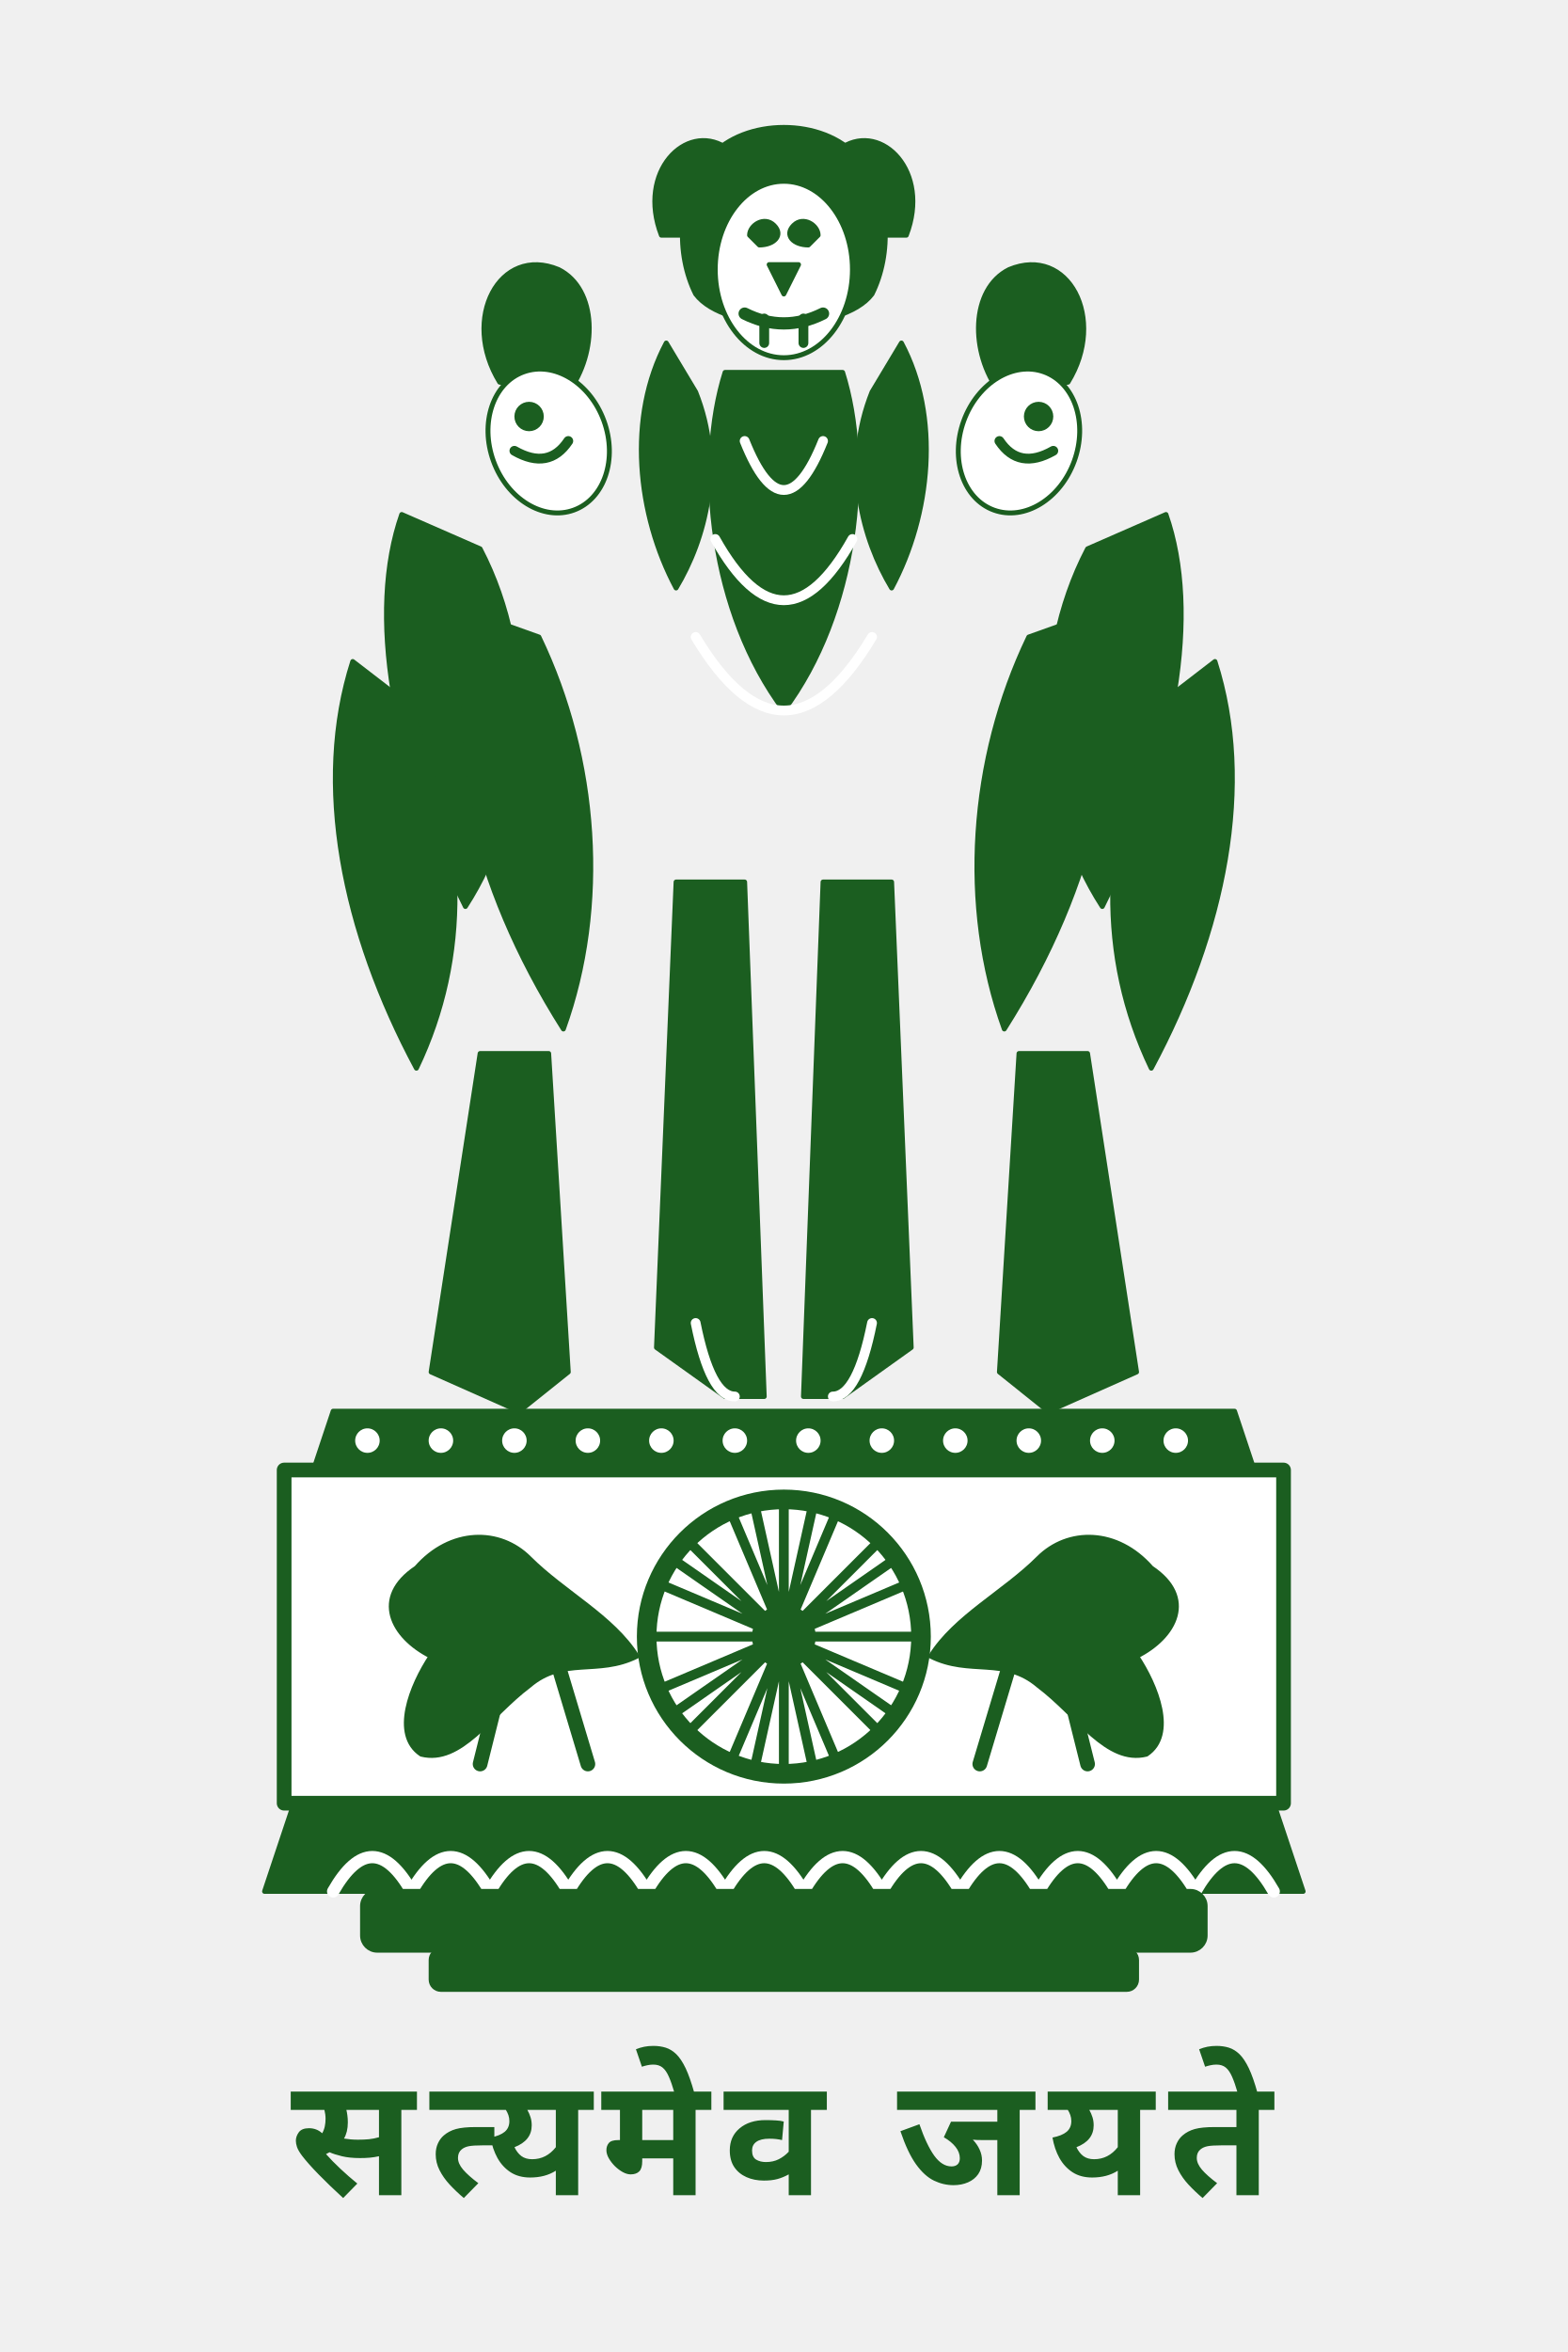
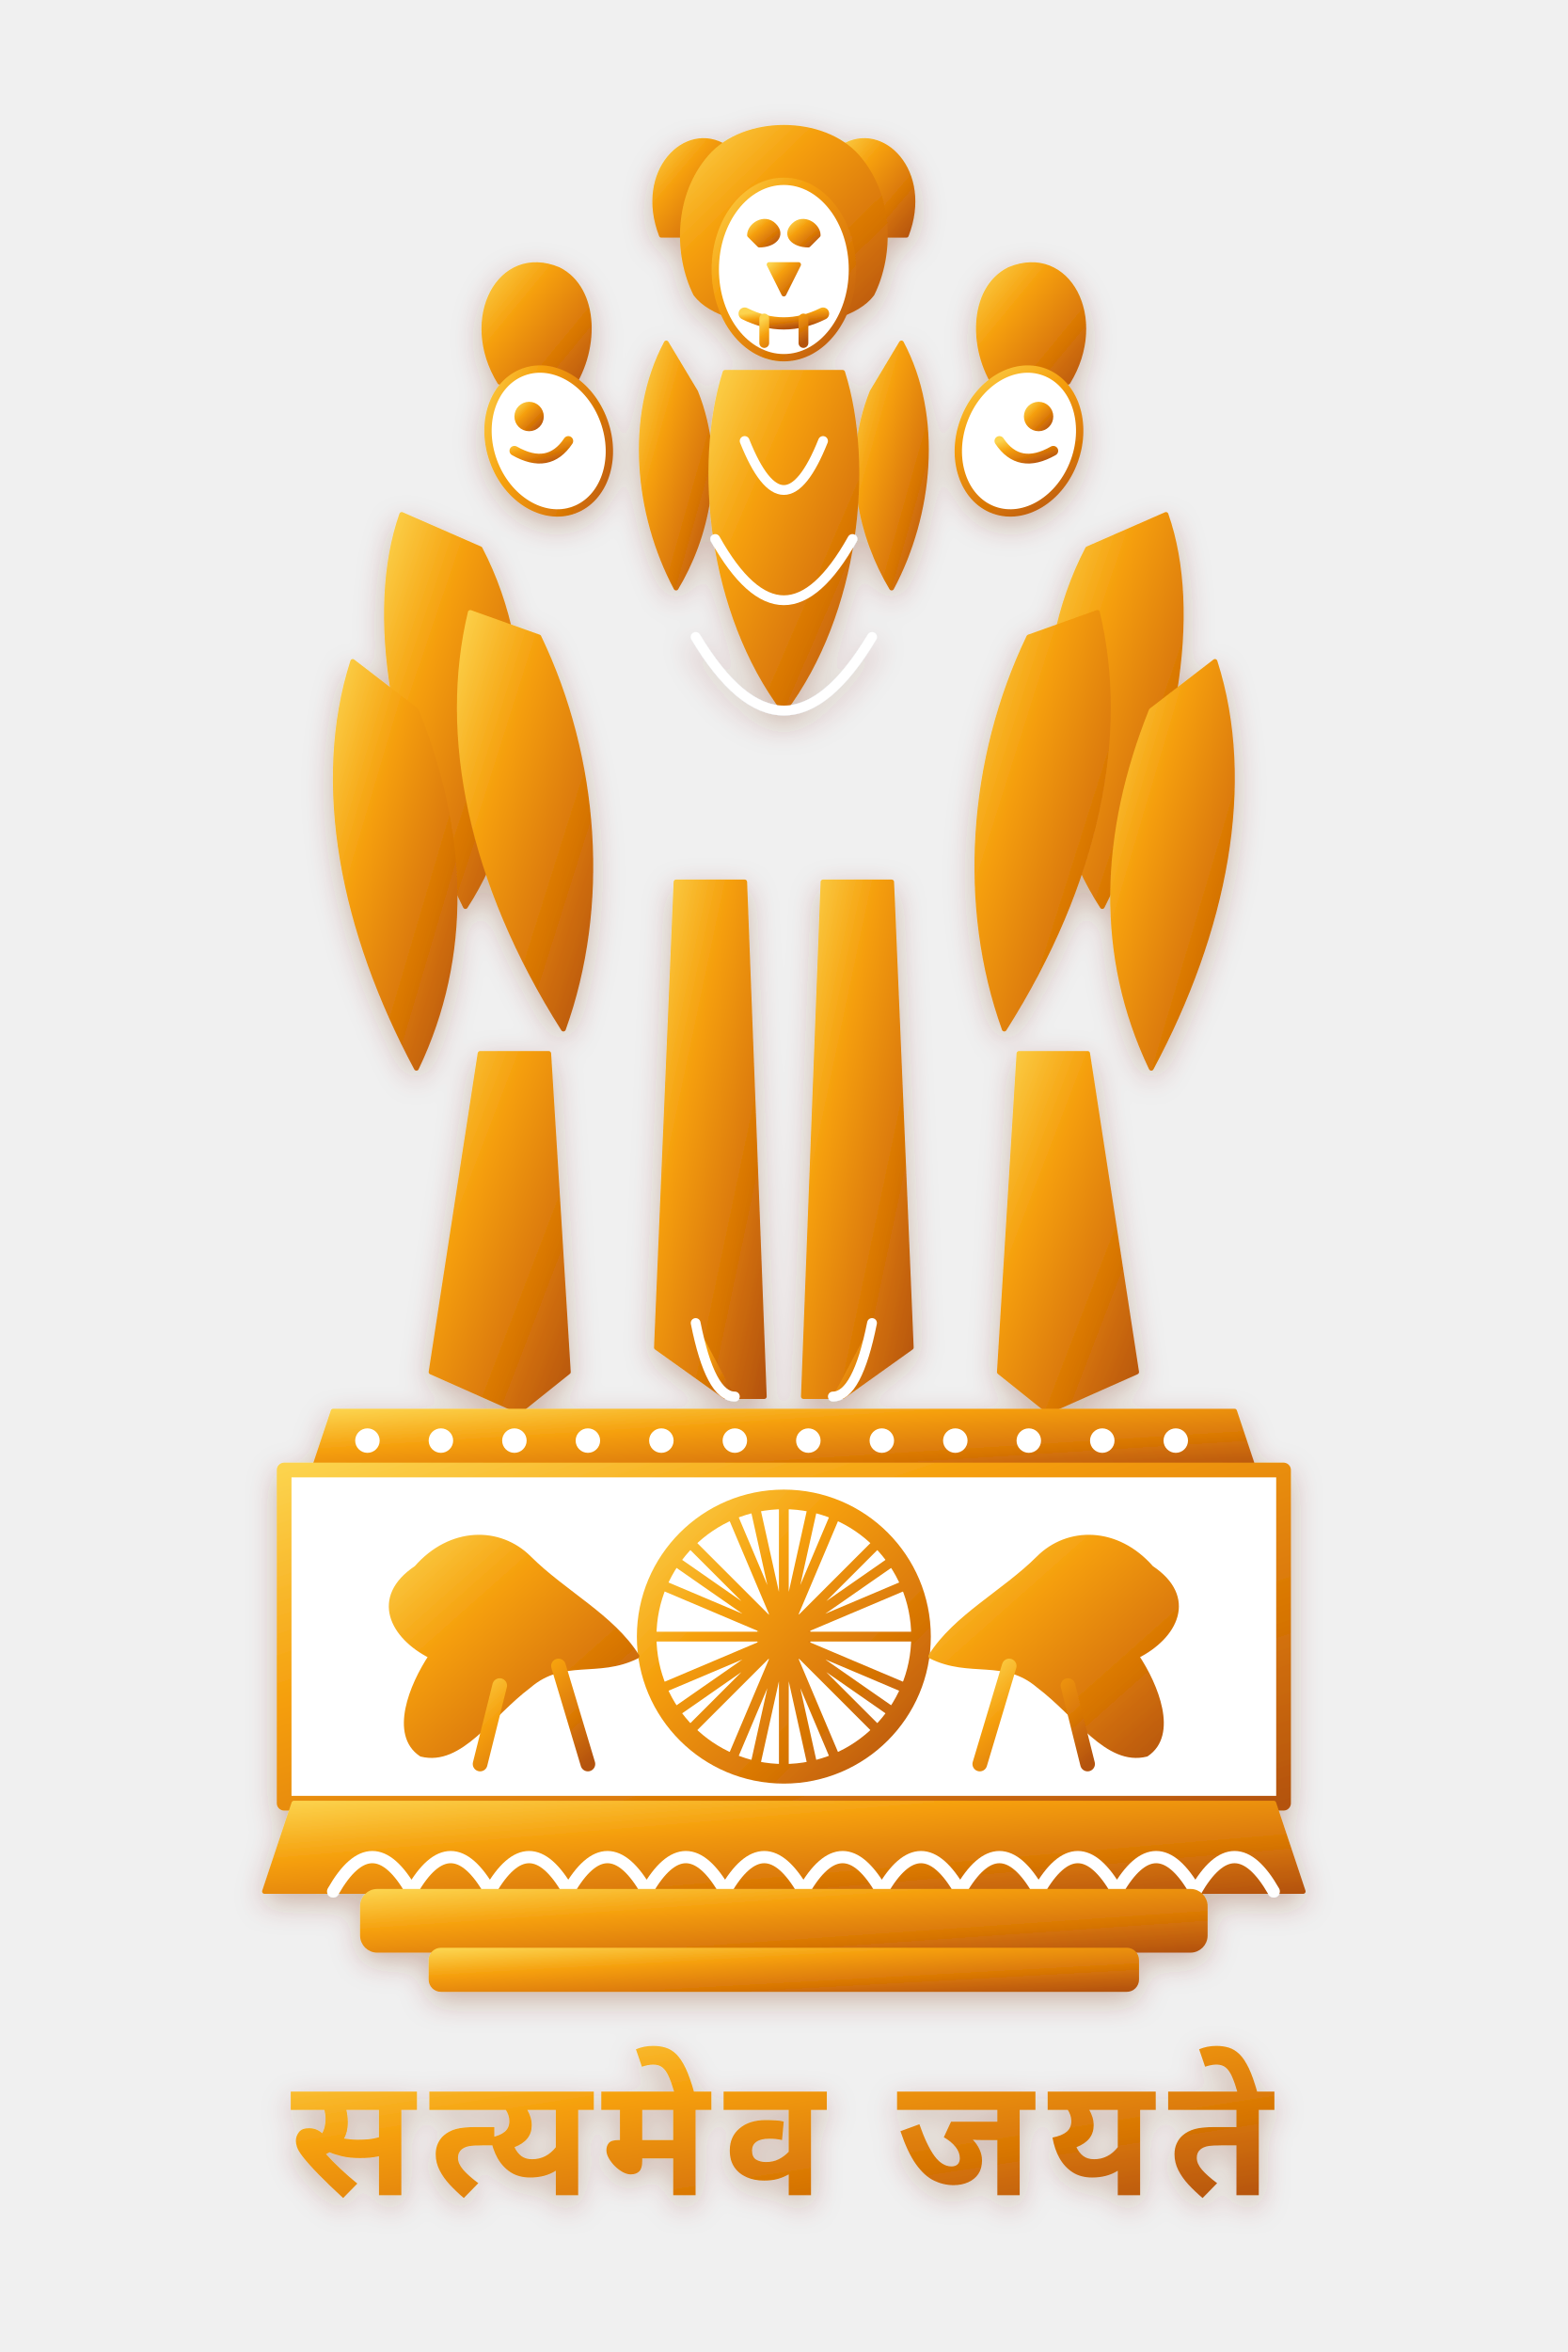
<svg xmlns="http://www.w3.org/2000/svg" viewBox="0 0 320 480" width="100%" height="100%" fill="none" aria-label="State Emblem of India" role="img">
-   <g fill="#1b5e20" stroke="#1b5e20" stroke-linecap="round" stroke-linejoin="round">
-     <path d="M135 48 C130 35 140 25 148 30 C152 34 150 44 145 48 Z" fill="#1b5e20" />
-     <path d="M185 48 C190 35 180 25 172 30 C168 34 170 44 175 48 Z" fill="#1b5e20" />
-     <path d="M145 32 C152 24 168 24 175 32 C182 40 182 52 178 60 C172 68 148 68 142 60 C138 52 138 40 145 32 Z" fill="#1b5e20" />
-     <ellipse cx="160" cy="55" rx="14" ry="18" fill="#ffffff" />
-     <path d="M153 48 C153 46 156 44 158 46 C160 48 158 50 155 50 Z" fill="#1b5e20" />
-     <path d="M167 48 C167 46 164 44 162 46 C160 48 162 50 165 50 Z" fill="#1b5e20" />
-     <path d="M157 54 L163 54 L160 60 Z" fill="#1b5e20" />
-     <path d="M152 64 Q160 68 168 64" stroke="#1b5e20" stroke-width="2.5" fill="none" />
-     <path d="M156 65 L156 70 M164 65 L164 70" stroke="#1b5e20" stroke-width="2" />
-     <path d="M102 78 C94 65 102 50 114 55 C122 59 122 72 116 80 Z" fill="#1b5e20" />
-     <ellipse cx="112" cy="90" rx="12" ry="15" fill="#ffffff" transform="rotate(-20 112 90)" />
-     <circle cx="108" cy="85" r="2.5" fill="#1b5e20" />
-     <path d="M105 92 Q112 96 116 90" stroke="#1b5e20" stroke-width="2" fill="none" />
-     <path d="M218 78 C226 65 218 50 206 55 C198 59 198 72 204 80 Z" fill="#1b5e20" />
-     <ellipse cx="208" cy="90" rx="12" ry="15" fill="#ffffff" transform="rotate(20 208 90)" />
-     <circle cx="212" cy="85" r="2.5" fill="#1b5e20" />
-     <path d="M215 92 Q208 96 204 90" stroke="#1b5e20" stroke-width="2" fill="none" />
-     <path d="M136 70 C128 85 130 105 138 120 C144 110 148 95 142 80 Z" fill="#1b5e20" />
-     <path d="M184 70 C192 85 190 105 182 120 C176 110 172 95 178 80 Z" fill="#1b5e20" />
-     <path d="M148 76 C142 95 145 125 160 145 C175 125 178 95 172 76 Z" fill="#1b5e20" />
+   <defs>
+     <linearGradient id="emblemGold" x1="0%" y1="0%" x2="100%" y2="100%">
+       <stop offset="0%" stop-color="#fcd34d" />
+       <stop offset="35%" stop-color="#f59e0b" />
+       <stop offset="70%" stop-color="#d97706" />
+       <stop offset="100%" stop-color="#b45309" />
+     </linearGradient>
+     <filter id="goldGlow" x="-10%" y="-10%" width="120%" height="120%">
+       <feDropShadow dx="0" dy="2" stdDeviation="3" flood-color="#78350f" flood-opacity="0.3" />
+     </filter>
+   </defs>
+   <g fill="url(#emblemGold)" stroke="url(#emblemGold)" stroke-linecap="round" stroke-linejoin="round" filter="url(#goldGlow)">
+     <path d="M135 48 C130 35 140 25 148 30 C152 34 150 44 145 48 Z" />
+     <path d="M185 48 C190 35 180 25 172 30 C168 34 170 44 175 48 Z" />
+     <path d="M145 32 C152 24 168 24 175 32 C182 40 182 52 178 60 C172 68 148 68 142 60 C138 52 138 40 145 32 Z" />
+     <ellipse cx="160" cy="55" rx="14" ry="18" fill="#ffffff" stroke="url(#emblemGold)" stroke-width="1.5" />
+     <path d="M153 48 C153 46 156 44 158 46 C160 48 158 50 155 50 Z" />
+     <path d="M167 48 C167 46 164 44 162 46 C160 48 162 50 165 50 Z" />
+     <path d="M157 54 L163 54 L160 60 Z" />
+     <path d="M152 64 Q160 68 168 64" stroke="url(#emblemGold)" stroke-width="2.5" fill="none" />
+     <path d="M156 65 L156 70 M164 65 L164 70" stroke="url(#emblemGold)" stroke-width="2" />
+     <path d="M102 78 C94 65 102 50 114 55 C122 59 122 72 116 80 Z" />
+     <ellipse cx="112" cy="90" rx="12" ry="15" fill="#ffffff" stroke="url(#emblemGold)" stroke-width="1.5" transform="rotate(-20 112 90)" />
+     <circle cx="108" cy="85" r="2.5" />
+     <path d="M105 92 Q112 96 116 90" stroke="url(#emblemGold)" stroke-width="2" fill="none" />
+     <path d="M218 78 C226 65 218 50 206 55 C198 59 198 72 204 80 Z" />
+     <ellipse cx="208" cy="90" rx="12" ry="15" fill="#ffffff" stroke="url(#emblemGold)" stroke-width="1.5" transform="rotate(20 208 90)" />
+     <circle cx="212" cy="85" r="2.5" />
+     <path d="M215 92 Q208 96 204 90" stroke="url(#emblemGold)" stroke-width="2" fill="none" />
+     <path d="M136 70 C128 85 130 105 138 120 C144 110 148 95 142 80 Z" />
+     <path d="M184 70 C192 85 190 105 182 120 C176 110 172 95 178 80 Z" />
+     <path d="M148 76 C142 95 145 125 160 145 C175 125 178 95 172 76 Z" />
    <path d="M152 90 Q160 110 168 90" stroke="#ffffff" stroke-width="2" fill="none" />
    <path d="M146 110 Q160 135 174 110" stroke="#ffffff" stroke-width="2" fill="none" />
    <path d="M142 130 Q160 160 178 130" stroke="#ffffff" stroke-width="2" fill="none" />
-     <path d="M82 105 C75 125 80 155 95 185 C108 165 110 135 98 112 Z" fill="#1b5e20" />
-     <path d="M96 125 C90 150 96 180 115 210 C124 185 122 155 110 130 Z" fill="#1b5e20" />
-     <path d="M72 135 C64 160 70 190 85 218 C96 195 95 170 85 145 Z" fill="#1b5e20" />
-     <path d="M238 105 C245 125 240 155 225 185 C212 165 210 135 222 112 Z" fill="#1b5e20" />
-     <path d="M224 125 C230 150 224 180 205 210 C196 185 198 155 210 130 Z" fill="#1b5e20" />
-     <path d="M248 135 C256 160 250 190 235 218 C224 195 225 170 235 145 Z" fill="#1b5e20" />
-     <path d="M138 180 L134 275 L148 285 L156 285 L152 180 Z" fill="#1b5e20" />
-     <path d="M182 180 L186 275 L172 285 L164 285 L168 180 Z" fill="#1b5e20" />
+     <path d="M82 105 C75 125 80 155 95 185 C108 165 110 135 98 112 Z" />
+     <path d="M96 125 C90 150 96 180 115 210 C124 185 122 155 110 130 Z" />
+     <path d="M72 135 C64 160 70 190 85 218 C96 195 95 170 85 145 Z" />
+     <path d="M238 105 C245 125 240 155 225 185 C212 165 210 135 222 112 Z" />
+     <path d="M224 125 C230 150 224 180 205 210 C196 185 198 155 210 130 Z" />
+     <path d="M248 135 C256 160 250 190 235 218 C224 195 225 170 235 145 Z" />
+     <path d="M138 180 L134 275 L148 285 L156 285 L152 180 Z" />
+     <path d="M182 180 L186 275 L172 285 L164 285 L168 180 Z" />
    <path d="M142 270 Q145 285 150 285" stroke="#ffffff" stroke-width="2" />
    <path d="M178 270 Q175 285 170 285" stroke="#ffffff" stroke-width="2" />
-     <path d="M98 215 L88 280 L106 288 L116 280 L112 215 Z" fill="#1b5e20" />
-     <path d="M222 215 L232 280 L214 288 L204 280 L208 215 Z" fill="#1b5e20" />
-     <path d="M68 288 L252 288 L256 300 L64 300 Z" fill="#1b5e20" />
-     <circle cx="75" cy="294" r="3" fill="#ffffff" />
-     <circle cx="90" cy="294" r="3" fill="#ffffff" />
-     <circle cx="105" cy="294" r="3" fill="#ffffff" />
-     <circle cx="120" cy="294" r="3" fill="#ffffff" />
-     <circle cx="135" cy="294" r="3" fill="#ffffff" />
-     <circle cx="150" cy="294" r="3" fill="#ffffff" />
-     <circle cx="165" cy="294" r="3" fill="#ffffff" />
-     <circle cx="180" cy="294" r="3" fill="#ffffff" />
-     <circle cx="195" cy="294" r="3" fill="#ffffff" />
-     <circle cx="210" cy="294" r="3" fill="#ffffff" />
-     <circle cx="225" cy="294" r="3" fill="#ffffff" />
-     <circle cx="240" cy="294" r="3" fill="#ffffff" />
-     <rect x="58" y="300" width="204" height="68" fill="#ffffff" stroke="#1b5e20" stroke-width="3" />
-     <circle cx="160" cy="334" r="28" fill="#ffffff" stroke="#1b5e20" stroke-width="4" />
-     <circle cx="160" cy="334" r="6" fill="#1b5e20" />
-     <path d="M160 306 L160 362 M132 334 L188 334 M140 314 L180 354 M140 354 L180 314 M149 308 L171 360 M149 360 L171 308 M134 323 L186 345 M134 345 L186 323 M137 318 L183 350 M137 350 L183 318 M154 307 L166 361 M154 361 L166 307" stroke="#1b5e20" stroke-width="2" />
-     <path d="M85 320 C92 312 102 312 108 318 C115 325 125 330 130 338 C122 342 115 338 108 344 C100 350 94 360 86 358 C80 354 84 344 88 338 C80 334 76 326 85 320 Z" fill="#1b5e20" />
-     <path d="M102 344 L98 360 M114 340 L120 360" stroke="#1b5e20" stroke-width="3" />
-     <path d="M235 320 C228 312 218 312 212 318 C205 325 195 330 190 338 C198 342 205 338 212 344 C220 350 226 360 234 358 C240 354 236 344 232 338 C240 334 244 326 235 320 Z" fill="#1b5e20" />
-     <path d="M218 344 L222 360 M206 340 L200 360" stroke="#1b5e20" stroke-width="3" />
-     <path d="M60 368 L260 368 L266 386 L54 386 Z" fill="#1b5e20" />
+     <path d="M98 215 L88 280 L106 288 L116 280 L112 215 Z" />
+     <path d="M222 215 L232 280 L214 288 L204 280 L208 215 Z" />
+     <path d="M68 288 L252 288 L256 300 L64 300 Z" />
+     <circle cx="75" cy="294" r="2.5" fill="#ffffff" stroke="none" />
+     <circle cx="90" cy="294" r="2.5" fill="#ffffff" stroke="none" />
+     <circle cx="105" cy="294" r="2.5" fill="#ffffff" stroke="none" />
+     <circle cx="120" cy="294" r="2.5" fill="#ffffff" stroke="none" />
+     <circle cx="135" cy="294" r="2.5" fill="#ffffff" stroke="none" />
+     <circle cx="150" cy="294" r="2.5" fill="#ffffff" stroke="none" />
+     <circle cx="165" cy="294" r="2.5" fill="#ffffff" stroke="none" />
+     <circle cx="180" cy="294" r="2.5" fill="#ffffff" stroke="none" />
+     <circle cx="195" cy="294" r="2.5" fill="#ffffff" stroke="none" />
+     <circle cx="210" cy="294" r="2.5" fill="#ffffff" stroke="none" />
+     <circle cx="225" cy="294" r="2.5" fill="#ffffff" stroke="none" />
+     <circle cx="240" cy="294" r="2.5" fill="#ffffff" stroke="none" />
+     <rect x="58" y="300" width="204" height="68" fill="#ffffff" stroke="url(#emblemGold)" stroke-width="3" />
+     <circle cx="160" cy="334" r="28" fill="#ffffff" stroke="url(#emblemGold)" stroke-width="4" />
+     <circle cx="160" cy="334" r="5" />
+     <path d="M160 306 L160 362 M132 334 L188 334 M140 314 L180 354 M140 354 L180 314 M149 308 L171 360 M149 360 L171 308 M134 323 L186 345 M134 345 L186 323 M137 318 L183 350 M137 350 L183 318 M154 307 L166 361 M154 361 L166 307" stroke="url(#emblemGold)" stroke-width="2" />
+     <path d="M85 320 C92 312 102 312 108 318 C115 325 125 330 130 338 C122 342 115 338 108 344 C100 350 94 360 86 358 C80 354 84 344 88 338 C80 334 76 326 85 320 Z" />
+     <path d="M102 344 L98 360 M114 340 L120 360" stroke="url(#emblemGold)" stroke-width="3" />
+     <path d="M235 320 C228 312 218 312 212 318 C205 325 195 330 190 338 C198 342 205 338 212 344 C220 350 226 360 234 358 C240 354 236 344 232 338 C240 334 244 326 235 320 Z" />
+     <path d="M218 344 L222 360 M206 340 L200 360" stroke="url(#emblemGold)" stroke-width="3" />
+     <path d="M60 368 L260 368 L266 386 L54 386 Z" />
    <path d="M68 386 Q76 372 84 386 M84 386 Q92 372 100 386 M100 386 Q108 372 116 386 M116 386 Q124 372 132 386 M132 386 Q140 372 148 386 M148 386 Q156 372 164 386 M164 386 Q172 372 180 386 M180 386 Q188 372 196 386 M196 386 Q204 372 212 386 M212 386 Q220 372 228 386 M228 386 Q236 372 244 386 M244 386 Q252 372 260 386" stroke="#ffffff" stroke-width="2.5" fill="none" />
-     <rect x="74" y="386" width="172" height="12" rx="3" fill="#1b5e20" />
-     <rect x="88" y="398" width="144" height="8" rx="2" fill="#1b5e20" />
-     <text x="160" y="448" text-anchor="middle" font-family="'Noto Sans Devanagari', 'Mukta', 'Plus Jakarta Sans', serif" font-weight="900" font-size="34" fill="#1b5e20" stroke="none" letter-spacing="3">सत्यमेव जयते</text>
+     <rect x="74" y="386" width="172" height="12" rx="3" />
+     <rect x="88" y="398" width="144" height="8" rx="2" />
+     <text x="160" y="448" text-anchor="middle" font-family="'Noto Sans Devanagari', 'Mukta', 'Plus Jakarta Sans', serif" font-weight="900" font-size="34" fill="url(#emblemGold)" stroke="none" letter-spacing="3">सत्यमेव जयते</text>
  </g>
</svg>
